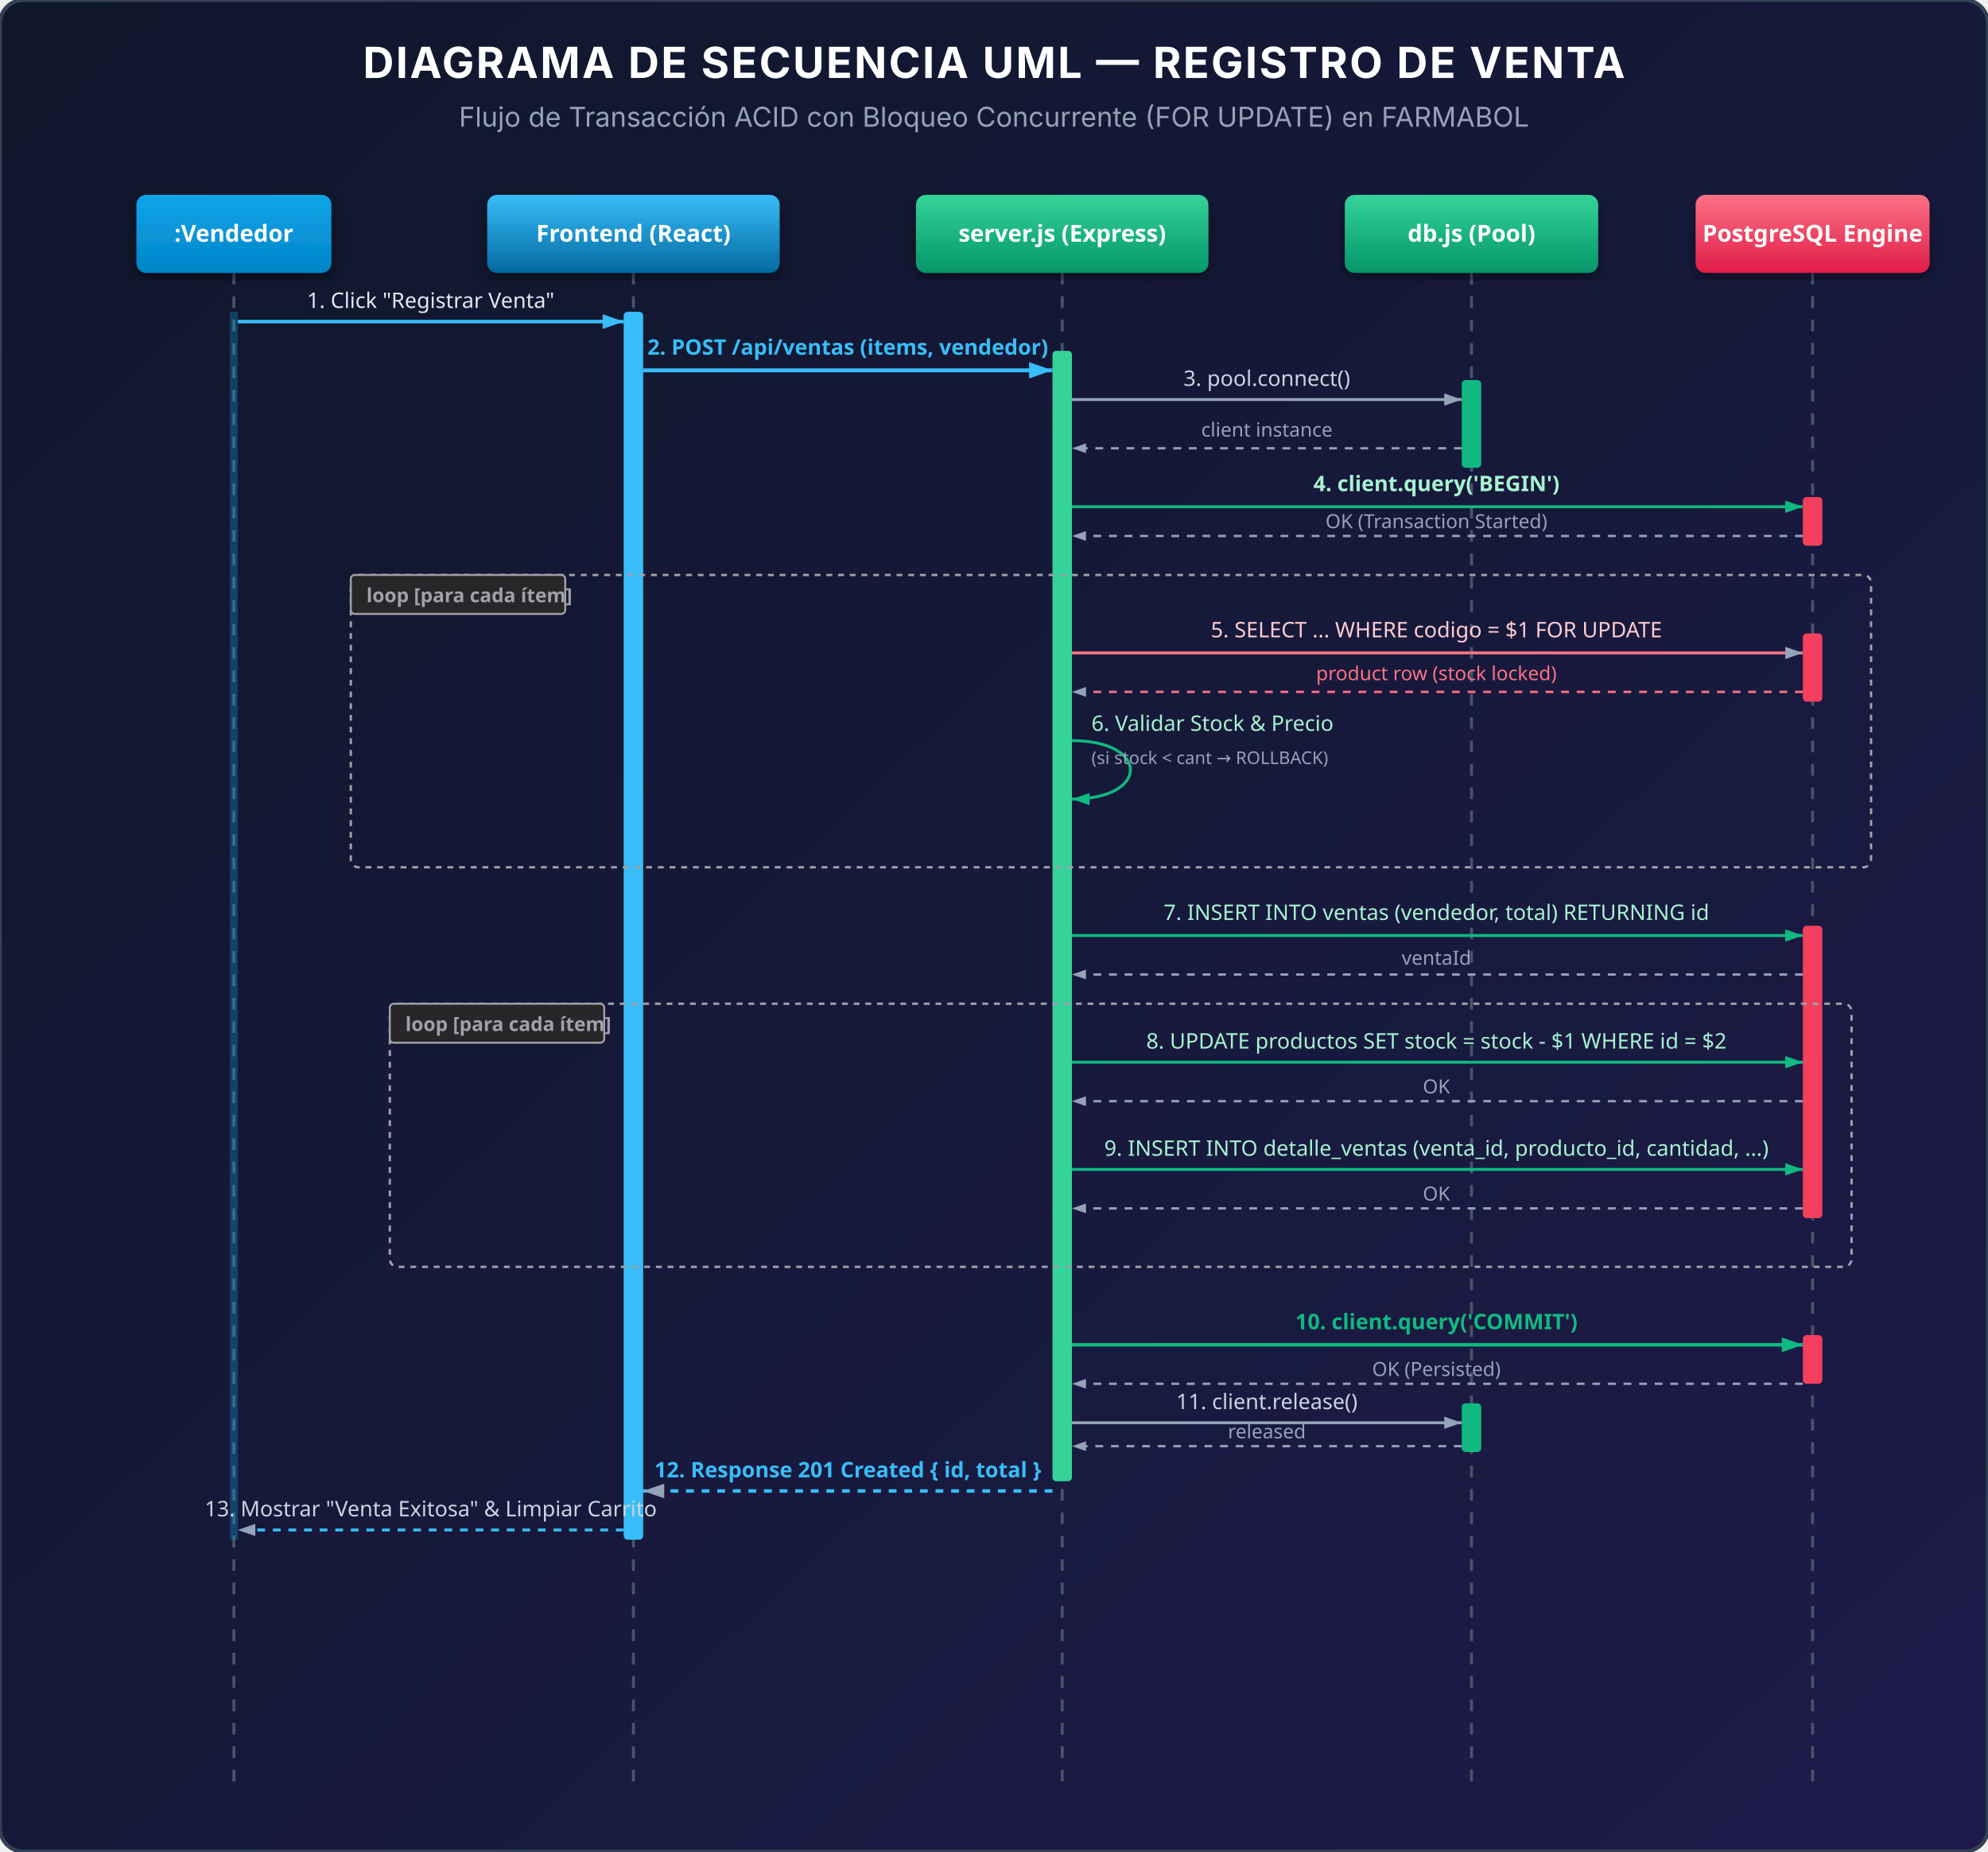
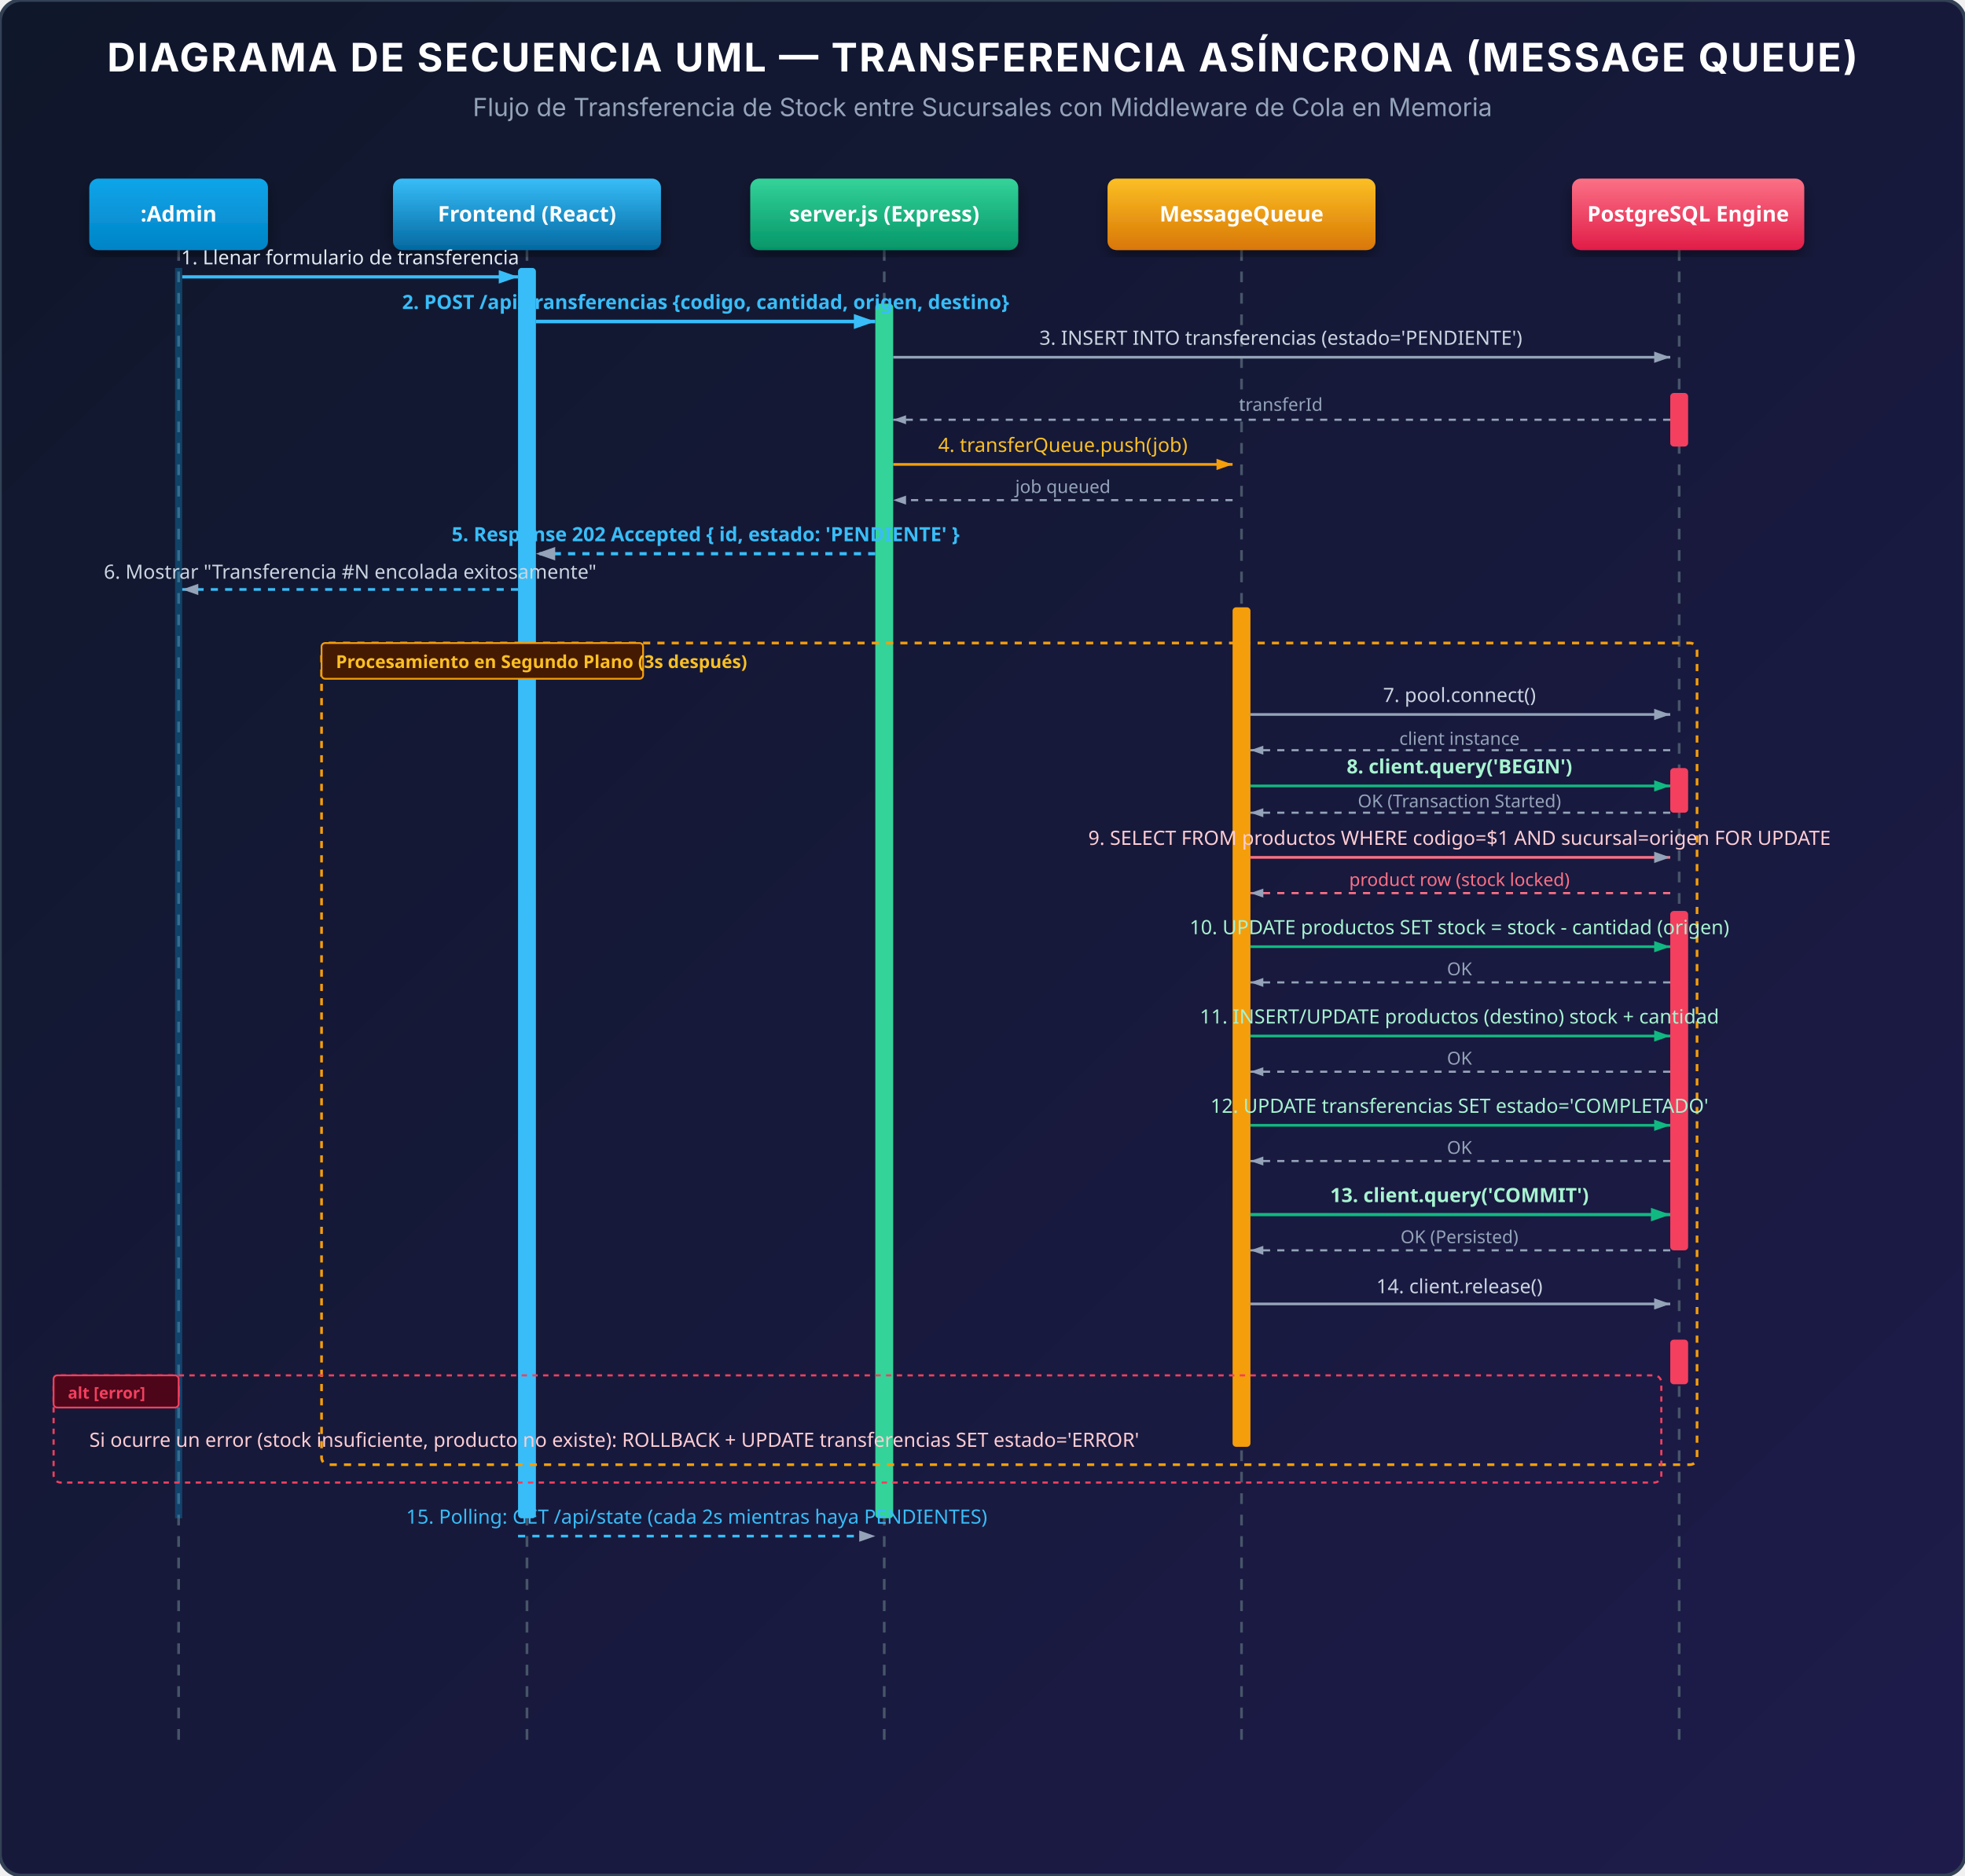
- <svg xmlns="http://www.w3.org/2000/svg" viewBox="0 0 1020 950" width="100%" height="100%">
+ <svg xmlns="http://www.w3.org/2000/svg" viewBox="0 0 1100 1050" width="100%" height="100%">
  <defs>
    <linearGradient id="bgGrad" x1="0%" y1="0%" x2="100%" y2="100%">
      <stop offset="0%" stop-color="#0f172a" />
      <stop offset="100%" stop-color="#1e1b4b" />
    </linearGradient>
    <linearGradient id="actorGrad" x1="0%" y1="0%" x2="0%" y2="100%">
      <stop offset="0%" stop-color="#0ea5e9" />
      <stop offset="100%" stop-color="#0284c7" />
    </linearGradient>
    <linearGradient id="frontGrad" x1="0%" y1="0%" x2="0%" y2="100%">
      <stop offset="0%" stop-color="#38bdf8" />
      <stop offset="100%" stop-color="#0369a1" />
    </linearGradient>
    <linearGradient id="backGrad" x1="0%" y1="0%" x2="0%" y2="100%">
      <stop offset="0%" stop-color="#34d399" />
      <stop offset="100%" stop-color="#059669" />
    </linearGradient>
+     <linearGradient id="mqGrad" x1="0%" y1="0%" x2="0%" y2="100%">
+       <stop offset="0%" stop-color="#fbbf24" />
+       <stop offset="100%" stop-color="#d97706" />
+     </linearGradient>
    <linearGradient id="dbGrad" x1="0%" y1="0%" x2="0%" y2="100%">
      <stop offset="0%" stop-color="#fb7185" />
      <stop offset="100%" stop-color="#e11d48" />
    </linearGradient>
    <marker id="arrow" viewBox="0 0 10 10" refX="10" refY="5" markerWidth="6" markerHeight="6" orient="auto-start-reverse">
      <path d="M 0 1.5 L 10 5 L 0 8.5 z" fill="#94a3b8" />
    </marker>
    <marker id="arrowActive" viewBox="0 0 10 10" refX="10" refY="5" markerWidth="6" markerHeight="6" orient="auto-start-reverse">
      <path d="M 0 1.5 L 10 5 L 0 8.5 z" fill="#38bdf8" />
    </marker>
    <marker id="arrowCreate" viewBox="0 0 10 10" refX="10" refY="5" markerWidth="6" markerHeight="6" orient="auto-start-reverse">
      <path d="M 0 1.5 L 10 5 L 0 8.5 z" fill="#10b981" />
    </marker>
+     <marker id="arrowAsync" viewBox="0 0 10 10" refX="10" refY="5" markerWidth="6" markerHeight="6" orient="auto-start-reverse">
+       <path d="M 0 1.5 L 10 5 L 0 8.5 z" fill="#f59e0b" />
+     </marker>
    <filter id="dropShadow" x="-10%" y="-10%" width="120%" height="120%">
      <feDropShadow dx="0" dy="4" stdDeviation="4" flood-color="#000000" flood-opacity="0.4" />
    </filter>
  </defs>
-   <rect width="1020" height="950" rx="12" fill="url(#bgGrad)" />
-   <rect width="1020" height="950" rx="12" fill="none" stroke="#334155" stroke-width="2" />
-   <text x="510" y="40" text-anchor="middle" fill="#ffffff" font-family="system-ui, -apple-system, sans-serif" font-size="22" font-weight="bold" letter-spacing="1">
-     DIAGRAMA DE SECUENCIA UML — REGISTRO DE VENTA
+   <rect width="1100" height="1050" rx="12" fill="url(#bgGrad)" />
+   <rect width="1100" height="1050" rx="12" fill="none" stroke="#334155" stroke-width="2" />
+   <text x="550" y="40" text-anchor="middle" fill="#ffffff" font-family="system-ui, -apple-system, sans-serif" font-size="22" font-weight="bold" letter-spacing="1">
+     DIAGRAMA DE SECUENCIA UML — TRANSFERENCIA ASÍNCRONA (MESSAGE QUEUE)
  </text>
-   <text x="510" y="65" text-anchor="middle" fill="#94a3b8" font-family="system-ui, -apple-system, sans-serif" font-size="14">
-     Flujo de Transacción ACID con Bloqueo Concurrente (FOR UPDATE) en FARMABOL
+   <text x="550" y="65" text-anchor="middle" fill="#94a3b8" font-family="system-ui, -apple-system, sans-serif" font-size="14">
+     Flujo de Transferencia de Stock entre Sucursales con Middleware de Cola en Memoria
  </text>
-   <g transform="translate(80, 100)">
-     <line x1="40" y1="40" x2="40" y2="820" stroke="#475569" stroke-width="1.5" stroke-dasharray="6 6" />
+   <g transform="translate(60, 100)">
+     <line x1="40" y1="40" x2="40" y2="880" stroke="#475569" stroke-width="1.5" stroke-dasharray="6 6" />
    <rect x="-10" y="0" width="100" height="40" rx="5" fill="url(#actorGrad)" filter="url(#dropShadow)" />
-     <text x="40" y="24" text-anchor="middle" fill="#ffffff" font-family="system-ui, sans-serif" font-size="12" font-weight="bold">:Vendedor</text>
+     <text x="40" y="24" text-anchor="middle" fill="#ffffff" font-family="system-ui, sans-serif" font-size="12" font-weight="bold">:Admin</text>
  </g>
-   <g transform="translate(260, 100)">
-     <line x1="65" y1="40" x2="65" y2="820" stroke="#475569" stroke-width="1.5" stroke-dasharray="6 6" />
+   <g transform="translate(230, 100)">
+     <line x1="65" y1="40" x2="65" y2="880" stroke="#475569" stroke-width="1.5" stroke-dasharray="6 6" />
    <rect x="-10" y="0" width="150" height="40" rx="5" fill="url(#frontGrad)" filter="url(#dropShadow)" />
    <text x="65" y="24" text-anchor="middle" fill="#ffffff" font-family="system-ui, sans-serif" font-size="12" font-weight="bold">Frontend (React)</text>
  </g>
-   <g transform="translate(480, 100)">
-     <line x1="65" y1="40" x2="65" y2="820" stroke="#475569" stroke-width="1.5" stroke-dasharray="6 6" />
+   <g transform="translate(430, 100)">
+     <line x1="65" y1="40" x2="65" y2="880" stroke="#475569" stroke-width="1.5" stroke-dasharray="6 6" />
    <rect x="-10" y="0" width="150" height="40" rx="5" fill="url(#backGrad)" filter="url(#dropShadow)" />
    <text x="65" y="24" text-anchor="middle" fill="#ffffff" font-family="system-ui, sans-serif" font-size="12" font-weight="bold">server.js (Express)</text>
  </g>
-   <g transform="translate(700, 100)">
-     <line x1="55" y1="40" x2="55" y2="820" stroke="#475569" stroke-width="1.5" stroke-dasharray="6 6" />
-     <rect x="-10" y="0" width="130" height="40" rx="5" fill="url(#backGrad)" filter="url(#dropShadow)" />
-     <text x="55" y="24" text-anchor="middle" fill="#ffffff" font-family="system-ui, sans-serif" font-size="12" font-weight="bold">db.js (Pool)</text>
+   <g transform="translate(630, 100)">
+     <line x1="65" y1="40" x2="65" y2="880" stroke="#475569" stroke-width="1.5" stroke-dasharray="6 6" />
+     <rect x="-10" y="0" width="150" height="40" rx="5" fill="url(#mqGrad)" filter="url(#dropShadow)" />
+     <text x="65" y="24" text-anchor="middle" fill="#ffffff" font-family="system-ui, sans-serif" font-size="12" font-weight="bold">MessageQueue</text>
  </g>
-   <g transform="translate(880, 100)">
-     <line x1="50" y1="40" x2="50" y2="820" stroke="#475569" stroke-width="1.5" stroke-dasharray="6 6" />
-     <rect x="-10" y="0" width="120" height="40" rx="5" fill="url(#dbGrad)" filter="url(#dropShadow)" />
-     <text x="50" y="24" text-anchor="middle" fill="#ffffff" font-family="system-ui, sans-serif" font-size="12" font-weight="bold">PostgreSQL Engine</text>
+   <g transform="translate(890, 100)">
+     <line x1="50" y1="40" x2="50" y2="880" stroke="#475569" stroke-width="1.5" stroke-dasharray="6 6" />
+     <rect x="-10" y="0" width="130" height="40" rx="5" fill="url(#dbGrad)" filter="url(#dropShadow)" />
+     <text x="55" y="24" text-anchor="middle" fill="#ffffff" font-family="system-ui, sans-serif" font-size="12" font-weight="bold">PostgreSQL Engine</text>
  </g>
-   <rect x="118" y="160" width="4" height="630" fill="#0ea5e9" opacity="0.3" />
-   <rect x="320" y="160" width="10" height="630" fill="#38bdf8" rx="2" />
-   <rect x="540" y="180" width="10" height="580" fill="#34d399" rx="2" />
-   <rect x="750" y="195" width="10" height="45" fill="#10b981" rx="2" />
-   <rect x="750" y="720" width="10" height="25" fill="#10b981" rx="2" />
-   <rect x="925" y="255" width="10" height="25" fill="#f43f5e" rx="2" />
-   <rect x="925" y="325" width="10" height="35" fill="#f43f5e" rx="2" />
-   <rect x="925" y="475" width="10" height="150" fill="#f43f5e" rx="2" />
-   <rect x="925" y="685" width="10" height="25" fill="#f43f5e" rx="2" />
+   <rect x="98" y="150" width="4" height="700" fill="#0ea5e9" opacity="0.3" />
+   <rect x="290" y="150" width="10" height="700" fill="#38bdf8" rx="2" />
+   <rect x="490" y="170" width="10" height="680" fill="#34d399" rx="2" />
+   <rect x="690" y="340" width="10" height="470" fill="#f59e0b" rx="2" />
+   <rect x="935" y="220" width="10" height="30" fill="#f43f5e" rx="2" />
+   <rect x="935" y="430" width="10" height="25" fill="#f43f5e" rx="2" />
+   <rect x="935" y="510" width="10" height="190" fill="#f43f5e" rx="2" />
+   <rect x="935" y="750" width="10" height="25" fill="#f43f5e" rx="2" />
  <g>
-     <path d="M 122 165 L 320 165" fill="none" stroke="#38bdf8" stroke-width="1.8" marker-end="url(#arrowActive)" />
-     <text x="221" y="158" text-anchor="middle" fill="#e2e8f0" font-family="system-ui, sans-serif" font-size="11">1. Click "Registrar Venta"</text>
+     <path d="M 102 155 L 290 155" fill="none" stroke="#38bdf8" stroke-width="1.8" marker-end="url(#arrowActive)" />
+     <text x="196" y="148" text-anchor="middle" fill="#e2e8f0" font-family="system-ui, sans-serif" font-size="11">1. Llenar formulario de transferencia</text>
  </g>
  <g>
-     <path d="M 330 190 L 540 190" fill="none" stroke="#38bdf8" stroke-width="2" marker-end="url(#arrowActive)" />
-     <text x="435" y="182" text-anchor="middle" fill="#38bdf8" font-family="system-ui, sans-serif" font-size="11" font-weight="bold">2. POST /api/ventas (items, vendedor)</text>
+     <path d="M 300 180 L 490 180" fill="none" stroke="#38bdf8" stroke-width="2" marker-end="url(#arrowActive)" />
+     <text x="395" y="173" text-anchor="middle" fill="#38bdf8" font-family="system-ui, sans-serif" font-size="11" font-weight="bold">2. POST /api/transferencias {codigo, cantidad, origen, destino}</text>
  </g>
  <g>
-     <path d="M 550 205 L 750 205" fill="none" stroke="#94a3b8" stroke-width="1.5" marker-end="url(#arrow)" />
-     <text x="650" y="198" text-anchor="middle" fill="#cbd5e1" font-family="system-ui, sans-serif" font-size="11">3. pool.connect()</text>
+     <path d="M 500 200 L 935 200" fill="none" stroke="#94a3b8" stroke-width="1.5" marker-end="url(#arrow)" />
+     <text x="717" y="193" text-anchor="middle" fill="#cbd5e1" font-family="system-ui, sans-serif" font-size="11">3. INSERT INTO transferencias (estado='PENDIENTE')</text>
  </g>
  <g>
-     <path d="M 750 230 L 550 230" fill="none" stroke="#94a3b8" stroke-width="1.2" stroke-dasharray="4 4" marker-end="url(#arrow)" />
-     <text x="650" y="224" text-anchor="middle" fill="#94a3b8" font-family="system-ui, sans-serif" font-size="10">client instance</text>
+     <path d="M 935 235 L 500 235" fill="none" stroke="#94a3b8" stroke-width="1.2" stroke-dasharray="4 4" marker-end="url(#arrow)" />
+     <text x="717" y="230" text-anchor="middle" fill="#94a3b8" font-family="system-ui, sans-serif" font-size="10">transferId</text>
  </g>
  <g>
-     <path d="M 550 260 L 925 260" fill="none" stroke="#10b981" stroke-width="1.5" marker-end="url(#arrowCreate)" />
-     <text x="737" y="252" text-anchor="middle" fill="#a7f3d0" font-family="system-ui, sans-serif" font-size="11" font-weight="bold">4. client.query('BEGIN')</text>
+     <path d="M 500 260 L 690 260" fill="none" stroke="#f59e0b" stroke-width="1.5" marker-end="url(#arrowAsync)" />
+     <text x="595" y="253" text-anchor="middle" fill="#fbbf24" font-family="system-ui, sans-serif" font-size="11">4. transferQueue.push(job)</text>
  </g>
  <g>
-     <path d="M 925 275 L 550 275" fill="none" stroke="#94a3b8" stroke-width="1.2" stroke-dasharray="4 4" marker-end="url(#arrow)" />
-     <text x="737" y="271" text-anchor="middle" fill="#94a3b8" font-family="system-ui, sans-serif" font-size="10">OK (Transaction Started)</text>
-   </g>
-   <g transform="translate(180, 295)">
-     <rect width="780" height="150" rx="4" fill="none" stroke="#a1a1aa" stroke-dasharray="3 3" stroke-width="1.2" />
-     <rect width="110" height="20" rx="2" fill="#27272a" stroke="#a1a1aa" stroke-width="1" />
-     <text x="8" y="14" fill="#a1a1aa" font-family="system-ui, sans-serif" font-size="10" font-weight="bold">loop [para cada ítem]</text>
+     <path d="M 690 280 L 500 280" fill="none" stroke="#94a3b8" stroke-width="1.2" stroke-dasharray="4 4" marker-end="url(#arrow)" />
+     <text x="595" y="276" text-anchor="middle" fill="#94a3b8" font-family="system-ui, sans-serif" font-size="10">job queued</text>
  </g>
  <g>
-     <path d="M 550 335 L 925 335" fill="none" stroke="#fb7185" stroke-width="1.5" marker-end="url(#arrow)" />
-     <text x="737" y="327" text-anchor="middle" fill="#fecdd3" font-family="system-ui, sans-serif" font-size="11">5. SELECT ... WHERE codigo = $1 FOR UPDATE</text>
+     <path d="M 490 310 L 300 310" fill="none" stroke="#38bdf8" stroke-width="1.8" stroke-dasharray="4 4" marker-end="url(#arrow)" />
+     <text x="395" y="303" text-anchor="middle" fill="#38bdf8" font-family="system-ui, sans-serif" font-size="11" font-weight="bold">5. Response 202 Accepted { id, estado: 'PENDIENTE' }</text>
  </g>
  <g>
-     <path d="M 925 355 L 550 355" fill="none" stroke="#fb7185" stroke-width="1.2" stroke-dasharray="4 4" marker-end="url(#arrow)" />
-     <text x="737" y="349" text-anchor="middle" fill="#fb7185" font-family="system-ui, sans-serif" font-size="10">product row (stock locked)</text>
+     <path d="M 290 330 L 102 330" fill="none" stroke="#38bdf8" stroke-width="1.5" stroke-dasharray="4 4" marker-end="url(#arrow)" />
+     <text x="196" y="324" text-anchor="middle" fill="#cbd5e1" font-family="system-ui, sans-serif" font-size="11">6. Mostrar "Transferencia #N encolada exitosamente"</text>
+   </g>
+   <g transform="translate(180, 360)">
+     <rect width="770" height="460" rx="4" fill="none" stroke="#f59e0b" stroke-dasharray="4 4" stroke-width="1.5" />
+     <rect width="180" height="20" rx="2" fill="#451a03" stroke="#f59e0b" stroke-width="1" />
+     <text x="8" y="14" fill="#fbbf24" font-family="system-ui, sans-serif" font-size="10" font-weight="bold">Procesamiento en Segundo Plano (3s después)</text>
  </g>
  <g>
-     <path d="M 550 380 C 590 380, 590 410, 550 410" fill="none" stroke="#10b981" stroke-width="1.5" marker-end="url(#arrowCreate)" />
-     <text x="560" y="375" fill="#a7f3d0" font-family="system-ui, sans-serif" font-size="11">6. Validar Stock &amp; Precio</text>
-     <text x="560" y="392" fill="#94a3b8" font-family="system-ui, sans-serif" font-size="9">(si stock &lt; cant → ROLLBACK)</text>
+     <path d="M 700 400 L 935 400" fill="none" stroke="#94a3b8" stroke-width="1.5" marker-end="url(#arrow)" />
+     <text x="817" y="393" text-anchor="middle" fill="#cbd5e1" font-family="system-ui, sans-serif" font-size="11">7. pool.connect()</text>
  </g>
  <g>
-     <path d="M 550 480 L 925 480" fill="none" stroke="#10b981" stroke-width="1.5" marker-end="url(#arrowCreate)" />
-     <text x="737" y="472" text-anchor="middle" fill="#a7f3d0" font-family="system-ui, sans-serif" font-size="11">7. INSERT INTO ventas (vendedor, total) RETURNING id</text>
+     <path d="M 935 420 L 700 420" fill="none" stroke="#94a3b8" stroke-width="1.2" stroke-dasharray="4 4" marker-end="url(#arrow)" />
+     <text x="817" y="417" text-anchor="middle" fill="#94a3b8" font-family="system-ui, sans-serif" font-size="10">client instance</text>
  </g>
  <g>
-     <path d="M 925 500 L 550 500" fill="none" stroke="#94a3b8" stroke-width="1.2" stroke-dasharray="4 4" marker-end="url(#arrow)" />
-     <text x="737" y="495" text-anchor="middle" fill="#94a3b8" font-family="system-ui, sans-serif" font-size="10">ventaId</text>
-   </g>
-   <g transform="translate(200, 515)">
-     <rect width="750" height="135" rx="4" fill="none" stroke="#a1a1aa" stroke-dasharray="3 3" stroke-width="1.2" />
-     <rect width="110" height="20" rx="2" fill="#27272a" stroke="#a1a1aa" stroke-width="1" />
-     <text x="8" y="14" fill="#a1a1aa" font-family="system-ui, sans-serif" font-size="10" font-weight="bold">loop [para cada ítem]</text>
+     <path d="M 700 440 L 935 440" fill="none" stroke="#10b981" stroke-width="1.5" marker-end="url(#arrowCreate)" />
+     <text x="817" y="433" text-anchor="middle" fill="#a7f3d0" font-family="system-ui, sans-serif" font-size="11" font-weight="bold">8. client.query('BEGIN')</text>
  </g>
  <g>
-     <path d="M 550 545 L 925 545" fill="none" stroke="#10b981" stroke-width="1.5" marker-end="url(#arrowCreate)" />
-     <text x="737" y="538" text-anchor="middle" fill="#a7f3d0" font-family="system-ui, sans-serif" font-size="11">8. UPDATE productos SET stock = stock - $1 WHERE id = $2</text>
+     <path d="M 935 455 L 700 455" fill="none" stroke="#94a3b8" stroke-width="1.2" stroke-dasharray="4 4" marker-end="url(#arrow)" />
+     <text x="817" y="452" text-anchor="middle" fill="#94a3b8" font-family="system-ui, sans-serif" font-size="10">OK (Transaction Started)</text>
  </g>
  <g>
-     <path d="M 925 565 L 550 565" fill="none" stroke="#94a3b8" stroke-width="1.2" stroke-dasharray="4 4" marker-end="url(#arrow)" />
-     <text x="737" y="561" text-anchor="middle" fill="#94a3b8" font-family="system-ui, sans-serif" font-size="10">OK</text>
+     <path d="M 700 480 L 935 480" fill="none" stroke="#fb7185" stroke-width="1.5" marker-end="url(#arrow)" />
+     <text x="817" y="473" text-anchor="middle" fill="#fecdd3" font-family="system-ui, sans-serif" font-size="11">9. SELECT FROM productos WHERE codigo=$1 AND sucursal=origen FOR UPDATE</text>
  </g>
  <g>
-     <path d="M 550 600 L 925 600" fill="none" stroke="#10b981" stroke-width="1.5" marker-end="url(#arrowCreate)" />
-     <text x="737" y="593" text-anchor="middle" fill="#a7f3d0" font-family="system-ui, sans-serif" font-size="11">9. INSERT INTO detalle_ventas (venta_id, producto_id, cantidad, ...)</text>
+     <path d="M 935 500 L 700 500" fill="none" stroke="#fb7185" stroke-width="1.2" stroke-dasharray="4 4" marker-end="url(#arrow)" />
+     <text x="817" y="496" text-anchor="middle" fill="#fb7185" font-family="system-ui, sans-serif" font-size="10">product row (stock locked)</text>
  </g>
  <g>
-     <path d="M 925 620 L 550 620" fill="none" stroke="#94a3b8" stroke-width="1.2" stroke-dasharray="4 4" marker-end="url(#arrow)" />
-     <text x="737" y="616" text-anchor="middle" fill="#94a3b8" font-family="system-ui, sans-serif" font-size="10">OK</text>
+     <path d="M 700 530 L 935 530" fill="none" stroke="#10b981" stroke-width="1.5" marker-end="url(#arrowCreate)" />
+     <text x="817" y="523" text-anchor="middle" fill="#a7f3d0" font-family="system-ui, sans-serif" font-size="11">10. UPDATE productos SET stock = stock - cantidad (origen)</text>
  </g>
  <g>
-     <path d="M 550 690 L 925 690" fill="none" stroke="#10b981" stroke-width="1.8" marker-end="url(#arrowCreate)" />
-     <text x="737" y="682" text-anchor="middle" fill="#10b981" font-family="system-ui, sans-serif" font-size="11" font-weight="bold">10. client.query('COMMIT')</text>
+     <path d="M 935 550 L 700 550" fill="none" stroke="#94a3b8" stroke-width="1.2" stroke-dasharray="4 4" marker-end="url(#arrow)" />
+     <text x="817" y="546" text-anchor="middle" fill="#94a3b8" font-family="system-ui, sans-serif" font-size="10">OK</text>
  </g>
  <g>
-     <path d="M 925 710 L 550 710" fill="none" stroke="#94a3b8" stroke-width="1.2" stroke-dasharray="4 4" marker-end="url(#arrow)" />
-     <text x="737" y="706" text-anchor="middle" fill="#94a3b8" font-family="system-ui, sans-serif" font-size="10">OK (Persisted)</text>
+     <path d="M 700 580 L 935 580" fill="none" stroke="#10b981" stroke-width="1.5" marker-end="url(#arrowCreate)" />
+     <text x="817" y="573" text-anchor="middle" fill="#a7f3d0" font-family="system-ui, sans-serif" font-size="11">11. INSERT/UPDATE productos (destino) stock + cantidad</text>
  </g>
  <g>
-     <path d="M 550 730 L 750 730" fill="none" stroke="#94a3b8" stroke-width="1.5" marker-end="url(#arrow)" />
-     <text x="650" y="723" text-anchor="middle" fill="#cbd5e1" font-family="system-ui, sans-serif" font-size="11">11. client.release()</text>
+     <path d="M 935 600 L 700 600" fill="none" stroke="#94a3b8" stroke-width="1.2" stroke-dasharray="4 4" marker-end="url(#arrow)" />
+     <text x="817" y="596" text-anchor="middle" fill="#94a3b8" font-family="system-ui, sans-serif" font-size="10">OK</text>
  </g>
  <g>
-     <path d="M 750 742 L 550 742" fill="none" stroke="#94a3b8" stroke-width="1.2" stroke-dasharray="4 4" marker-end="url(#arrow)" />
-     <text x="650" y="738" text-anchor="middle" fill="#94a3b8" font-family="system-ui, sans-serif" font-size="10">released</text>
+     <path d="M 700 630 L 935 630" fill="none" stroke="#10b981" stroke-width="1.5" marker-end="url(#arrowCreate)" />
+     <text x="817" y="623" text-anchor="middle" fill="#a7f3d0" font-family="system-ui, sans-serif" font-size="11">12. UPDATE transferencias SET estado='COMPLETADO'</text>
  </g>
  <g>
-     <path d="M 540 765 L 330 765" fill="none" stroke="#38bdf8" stroke-width="1.8" stroke-dasharray="4 4" marker-end="url(#arrow)" />
-     <text x="435" y="758" text-anchor="middle" fill="#38bdf8" font-family="system-ui, sans-serif" font-size="11" font-weight="bold">12. Response 201 Created { id, total }</text>
+     <path d="M 935 650 L 700 650" fill="none" stroke="#94a3b8" stroke-width="1.2" stroke-dasharray="4 4" marker-end="url(#arrow)" />
+     <text x="817" y="646" text-anchor="middle" fill="#94a3b8" font-family="system-ui, sans-serif" font-size="10">OK</text>
  </g>
  <g>
-     <path d="M 320 785 L 122 785" fill="none" stroke="#38bdf8" stroke-width="1.5" stroke-dasharray="4 4" marker-end="url(#arrow)" />
-     <text x="221" y="778" text-anchor="middle" fill="#cbd5e1" font-family="system-ui, sans-serif" font-size="11">13. Mostrar "Venta Exitosa" &amp; Limpiar Carrito</text>
+     <path d="M 700 680 L 935 680" fill="none" stroke="#10b981" stroke-width="1.8" marker-end="url(#arrowCreate)" />
+     <text x="817" y="673" text-anchor="middle" fill="#a7f3d0" font-family="system-ui, sans-serif" font-size="11" font-weight="bold">13. client.query('COMMIT')</text>
+   </g>
+   <g>
+     <path d="M 935 700 L 700 700" fill="none" stroke="#94a3b8" stroke-width="1.2" stroke-dasharray="4 4" marker-end="url(#arrow)" />
+     <text x="817" y="696" text-anchor="middle" fill="#94a3b8" font-family="system-ui, sans-serif" font-size="10">OK (Persisted)</text>
+   </g>
+   <g>
+     <path d="M 700 730 L 935 730" fill="none" stroke="#94a3b8" stroke-width="1.5" marker-end="url(#arrow)" />
+     <text x="817" y="724" text-anchor="middle" fill="#cbd5e1" font-family="system-ui, sans-serif" font-size="11">14. client.release()</text>
+   </g>
+   <g transform="translate(30, 770)">
+     <rect width="900" height="60" rx="4" fill="none" stroke="#f43f5e" stroke-dasharray="3 3" stroke-width="1.2" />
+     <rect width="70" height="18" rx="2" fill="#4c0519" stroke="#f43f5e" stroke-width="1" />
+     <text x="8" y="13" fill="#f43f5e" font-family="system-ui, sans-serif" font-size="9" font-weight="bold">alt [error]</text>
+     <text x="20" y="40" fill="#fecdd3" font-family="system-ui, sans-serif" font-size="11">Si ocurre un error (stock insuficiente, producto no existe): ROLLBACK + UPDATE transferencias SET estado='ERROR'</text>
+   </g>
+   <g>
+     <path d="M 290 860 L 490 860" fill="none" stroke="#38bdf8" stroke-width="1.5" stroke-dasharray="4 4" marker-end="url(#arrow)" />
+     <text x="390" y="853" text-anchor="middle" fill="#38bdf8" font-family="system-ui, sans-serif" font-size="11">15. Polling: GET /api/state (cada 2s mientras haya PENDIENTES)</text>
  </g>
</svg>
